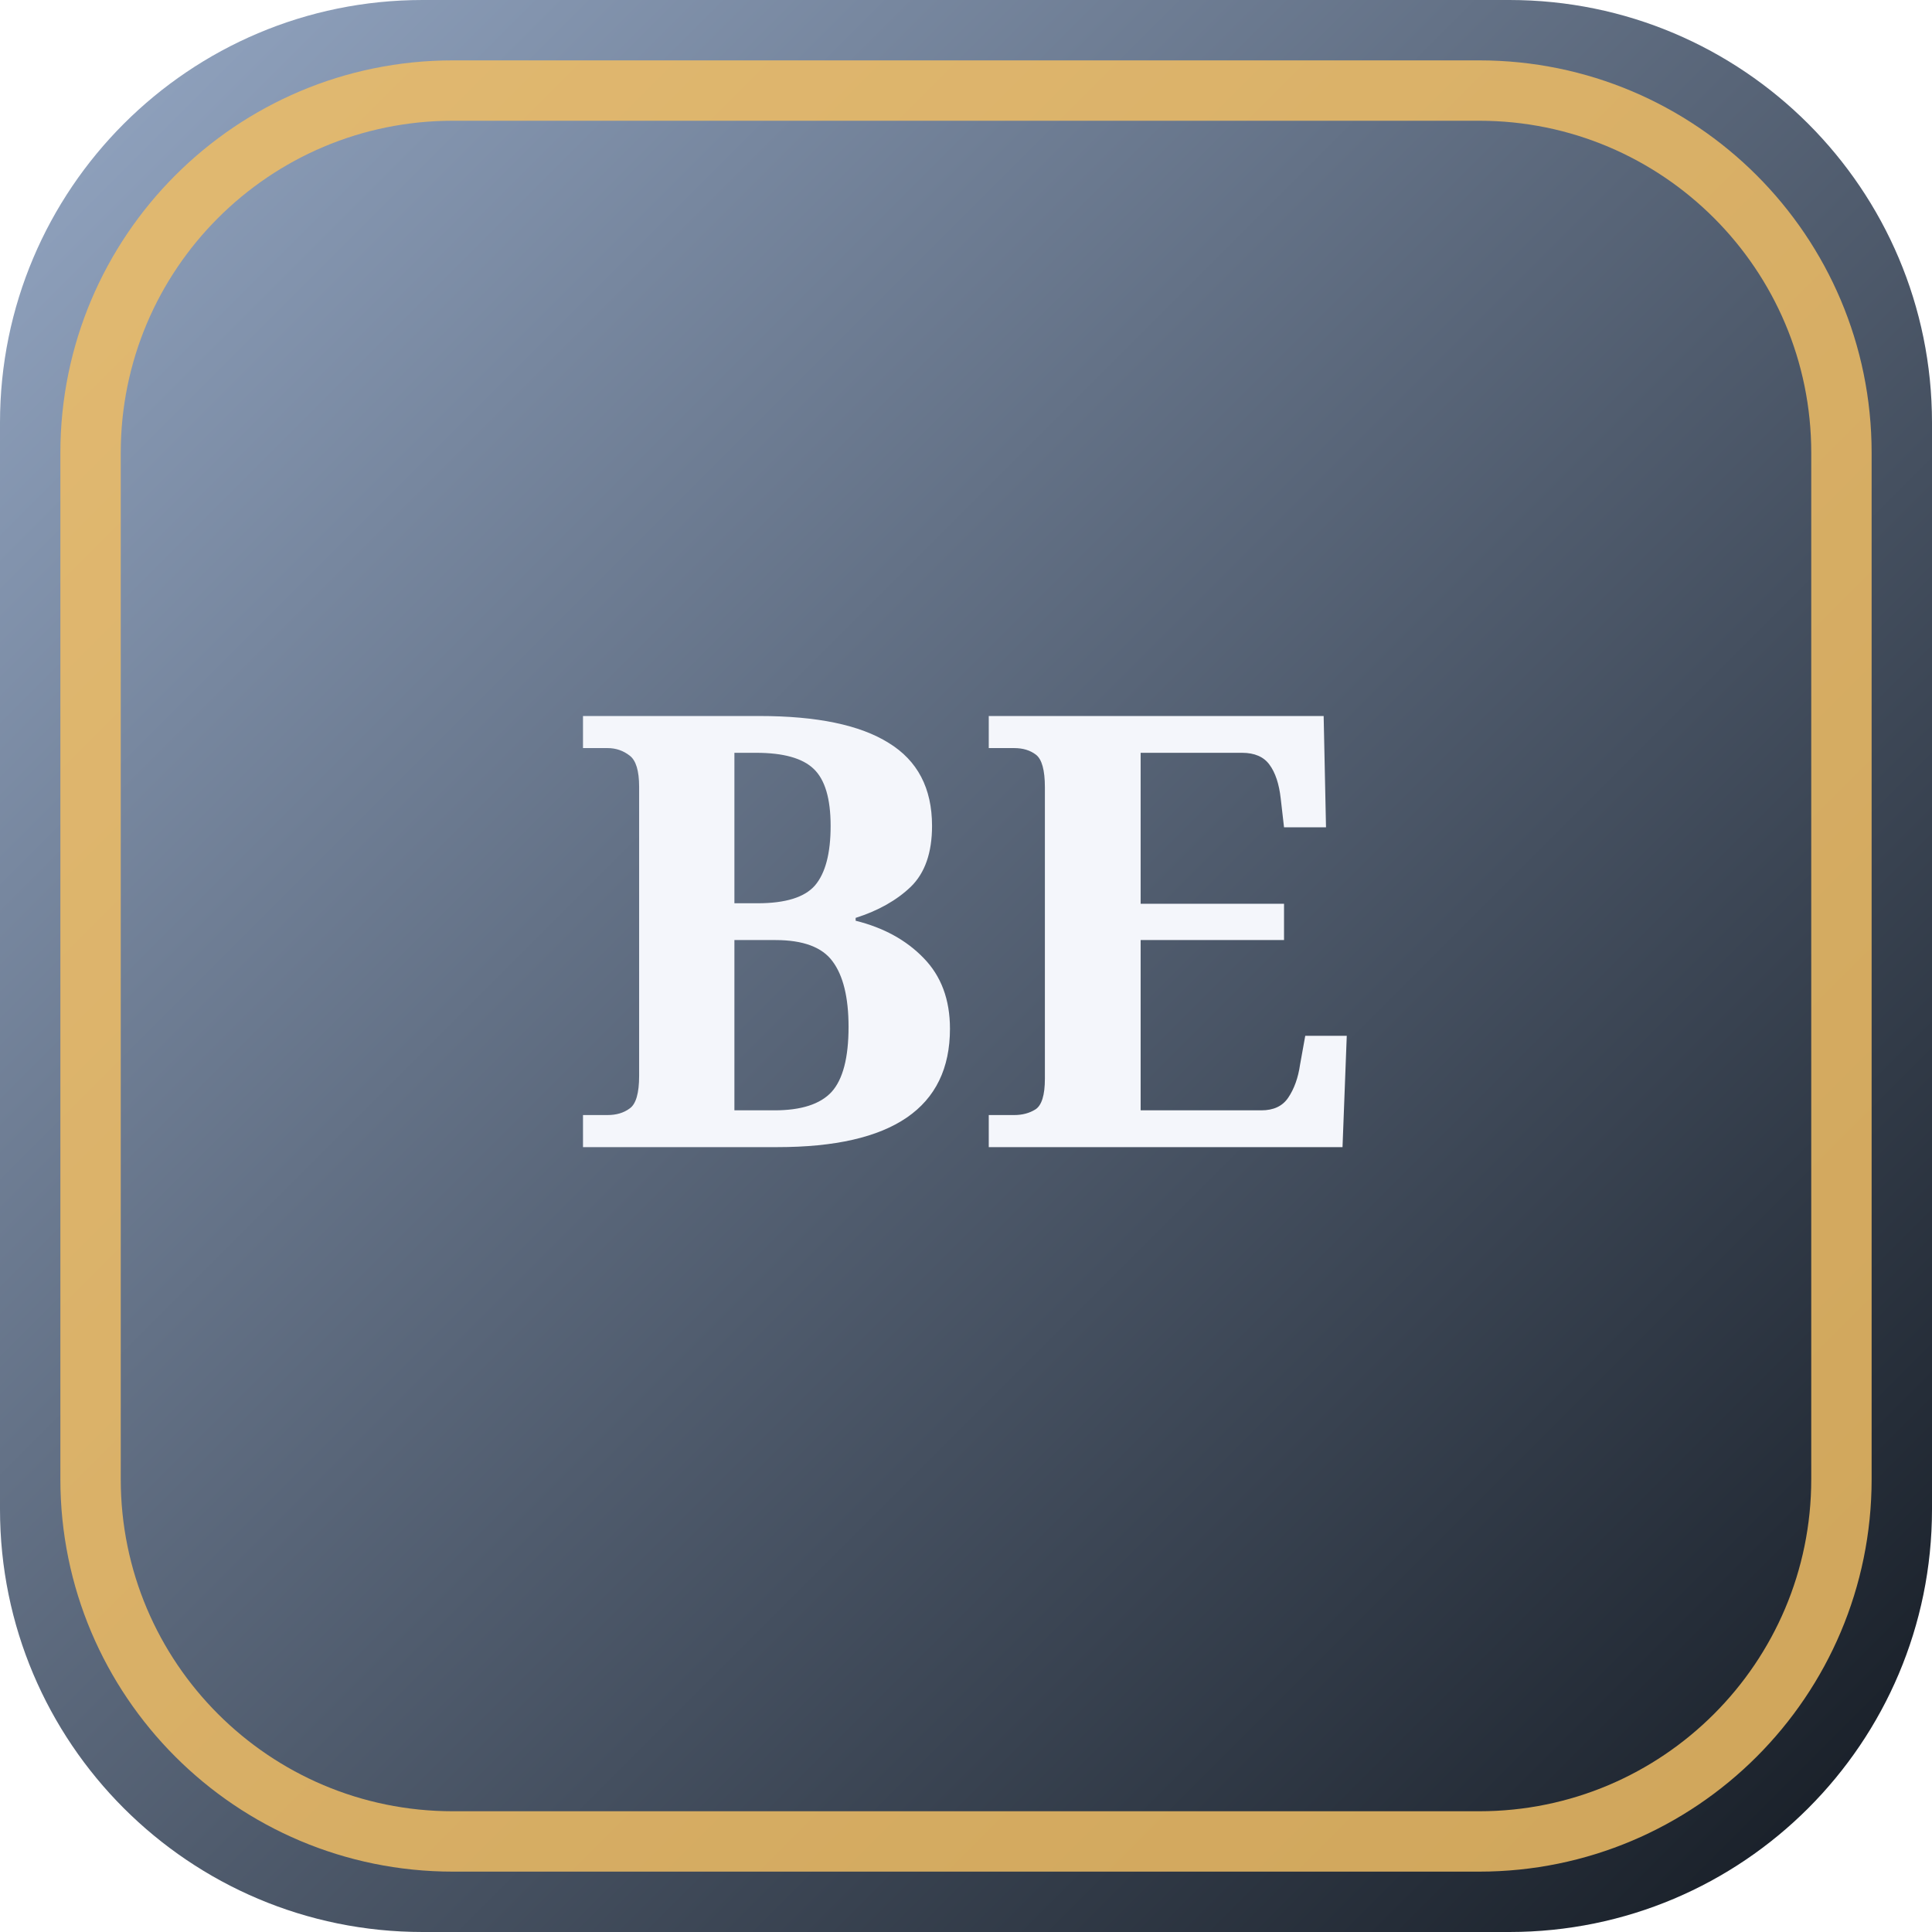
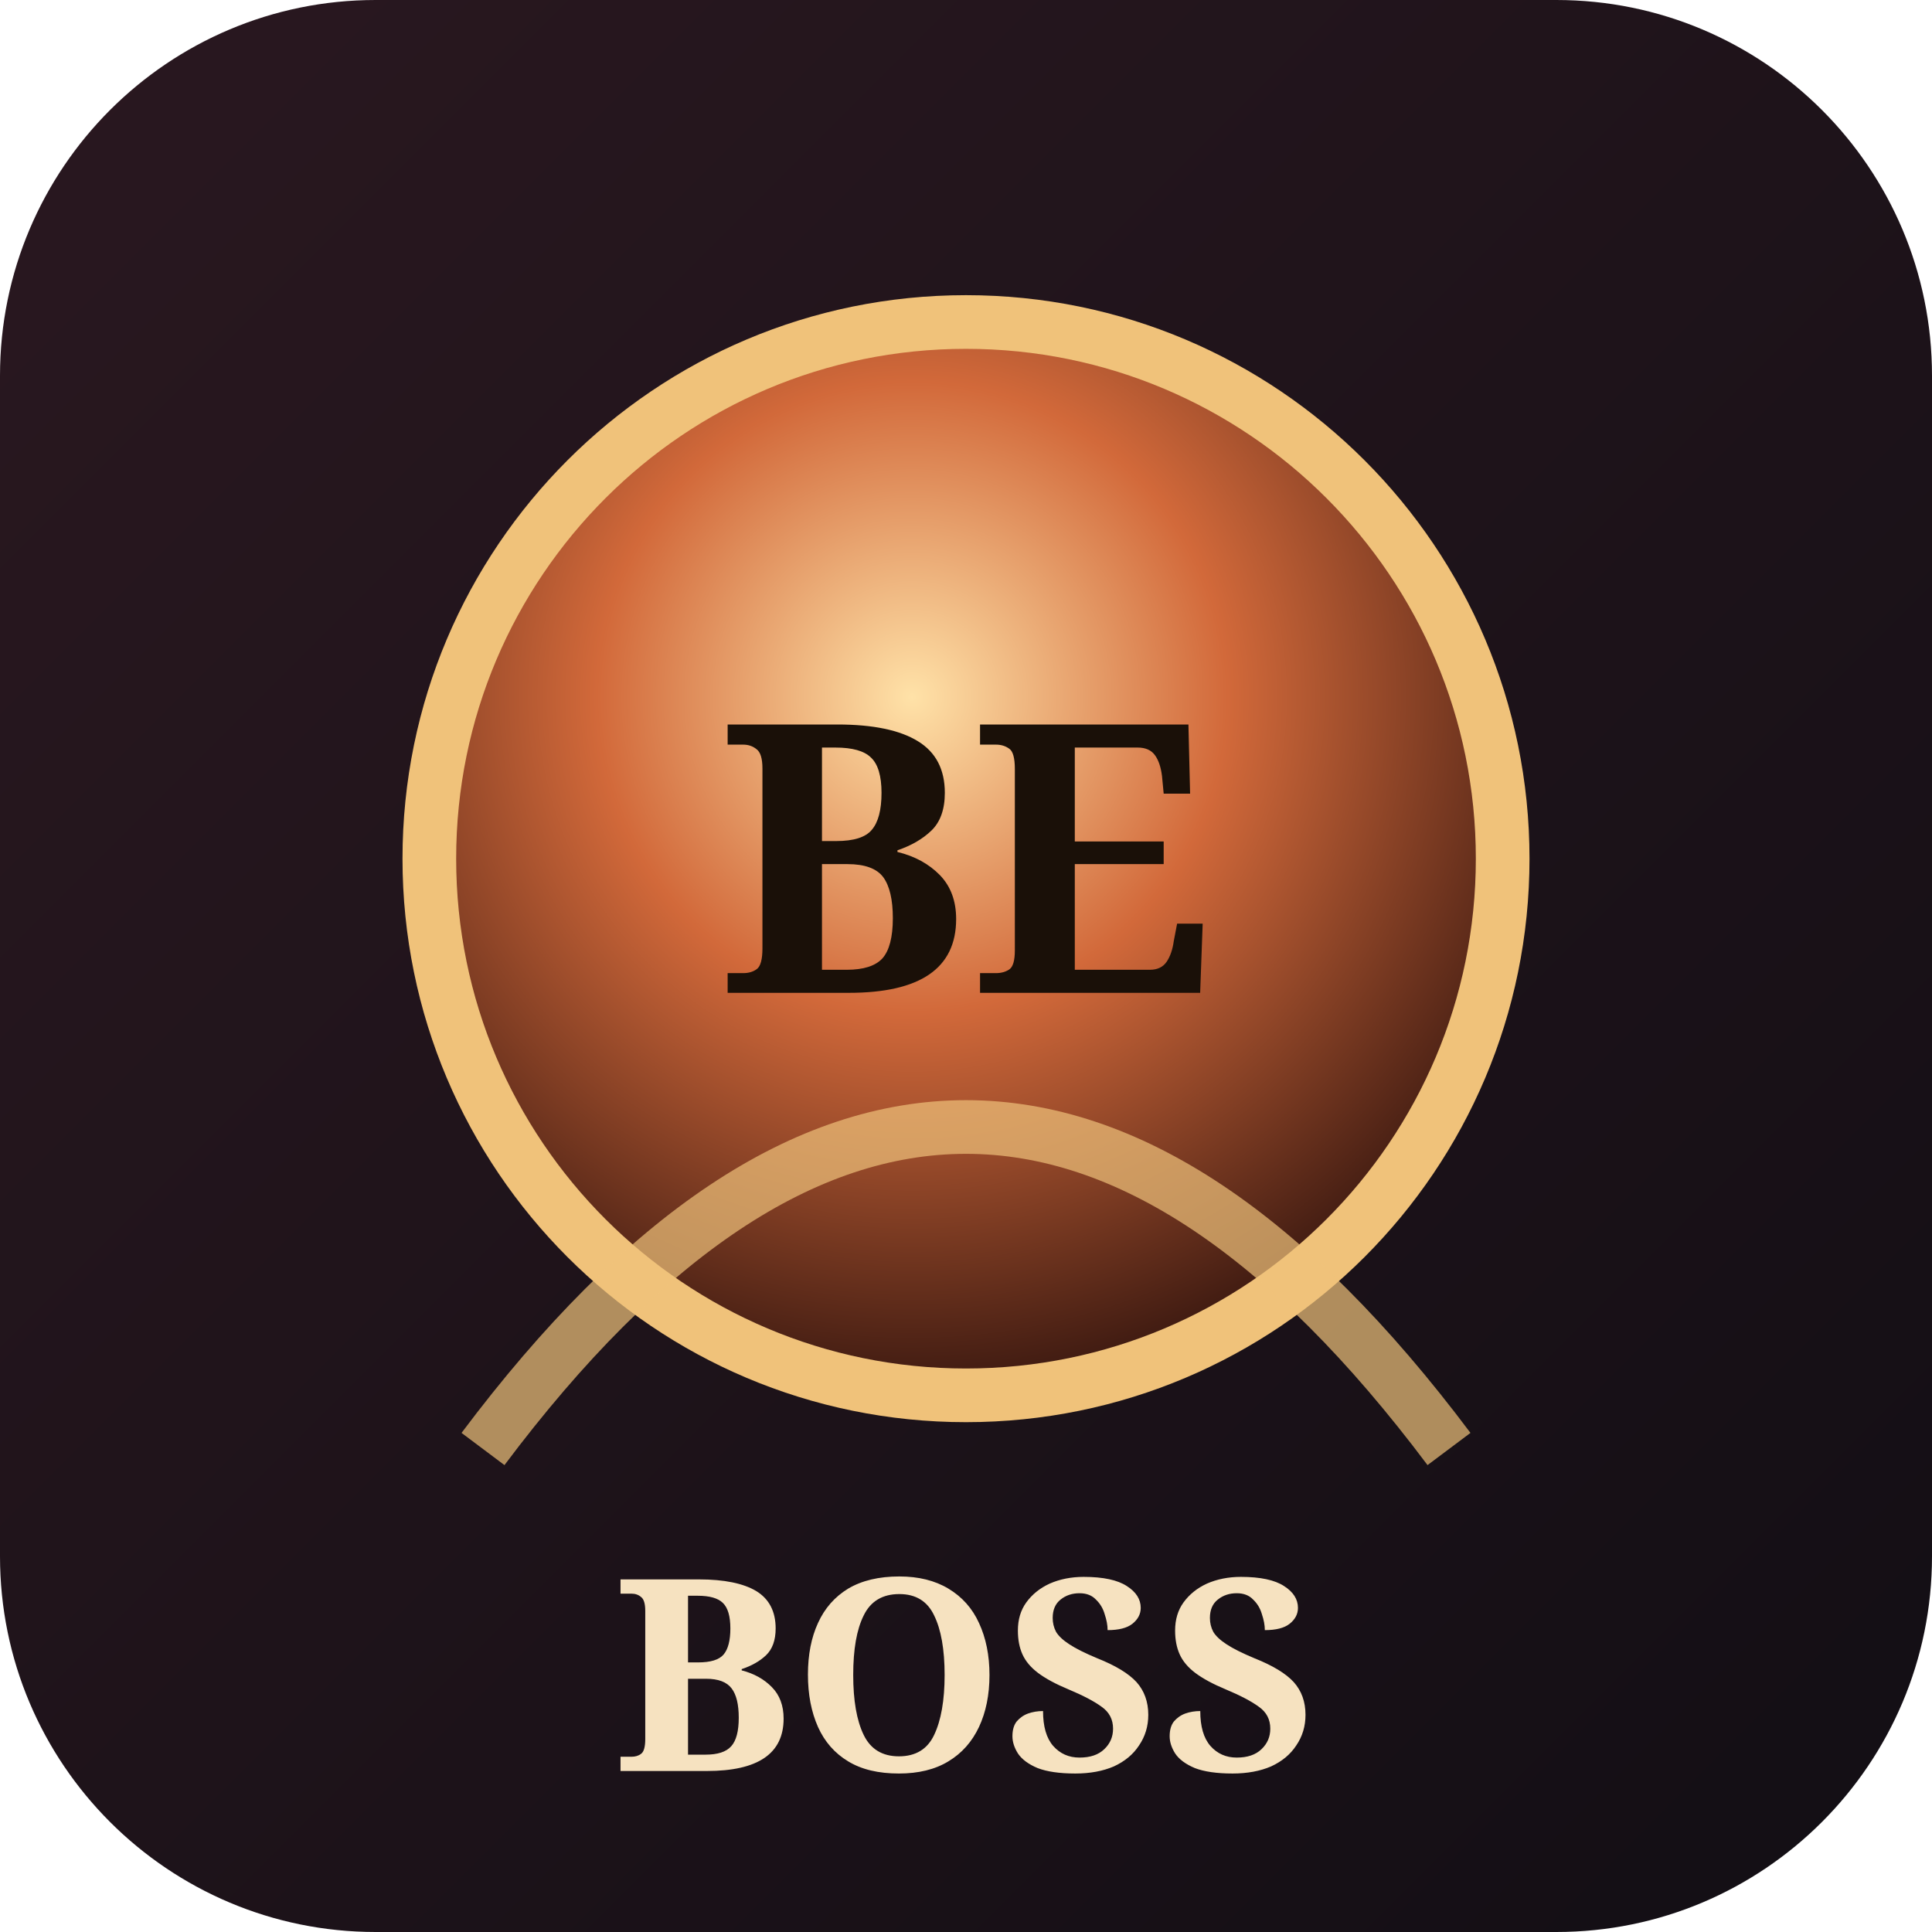
- <svg xmlns="http://www.w3.org/2000/svg" width="64" height="64" viewBox="0 0 64 64" role="img" aria-label="Best">
+ <svg xmlns="http://www.w3.org/2000/svg" width="72" height="72" viewBox="0 0 72 72" role="img" aria-label="Best">
  <defs>
-     <linearGradient id="g" x1="0" y1="0" x2="1" y2="1">
-       <stop offset="0%" stop-color="#96a9c6" />
-       <stop offset="100%" stop-color="#121820" />
+     <linearGradient id="bgboss1771351838877" x1="0" y1="0" x2="1" y2="1">
+       <stop offset="0%" stop-color="#2a1820" />
+       <stop offset="100%" stop-color="#120e14" />
    </linearGradient>
+     <radialGradient id="orbboss1771351838877" cx="0.45" cy="0.35" r="0.65">
+       <stop offset="0%" stop-color="#ffe2a8" />
+       <stop offset="45%" stop-color="#d2693a" />
+       <stop offset="100%" stop-color="#3a1810" />
+     </radialGradient>
  </defs>
-   <rect width="64" height="64" rx="14" fill="url(#g)" />
-   <rect x="3" y="3" width="58" height="58" rx="12" fill="none" stroke="#f0bd64" stroke-width="2" opacity="0.85" />
-   <text x="32" y="38" text-anchor="middle" font-family="Georgia, serif" font-size="20" font-weight="600" fill="#f4f6fb">BE</text>
+   <rect width="72" height="72" rx="14" fill="url(#bgboss1771351838877)" />
+   <circle cx="36" cy="32" r="20" fill="url(#orbboss1771351838877)" stroke="#f0c27a" stroke-width="2" />
+   <path d="M18 54c6-8 12-12 18-12s12 4 18 12" fill="none" stroke="#f0c27a" stroke-width="2" opacity="0.7" />
+   <text x="36" y="37" text-anchor="middle" font-family="Georgia, serif" font-size="14" font-weight="700" fill="#1a1008">BE</text>
+   <text x="36" y="66" text-anchor="middle" font-family="Georgia, serif" font-size="10" font-weight="700" fill="#f6e2c0">BOSS</text>
</svg>
